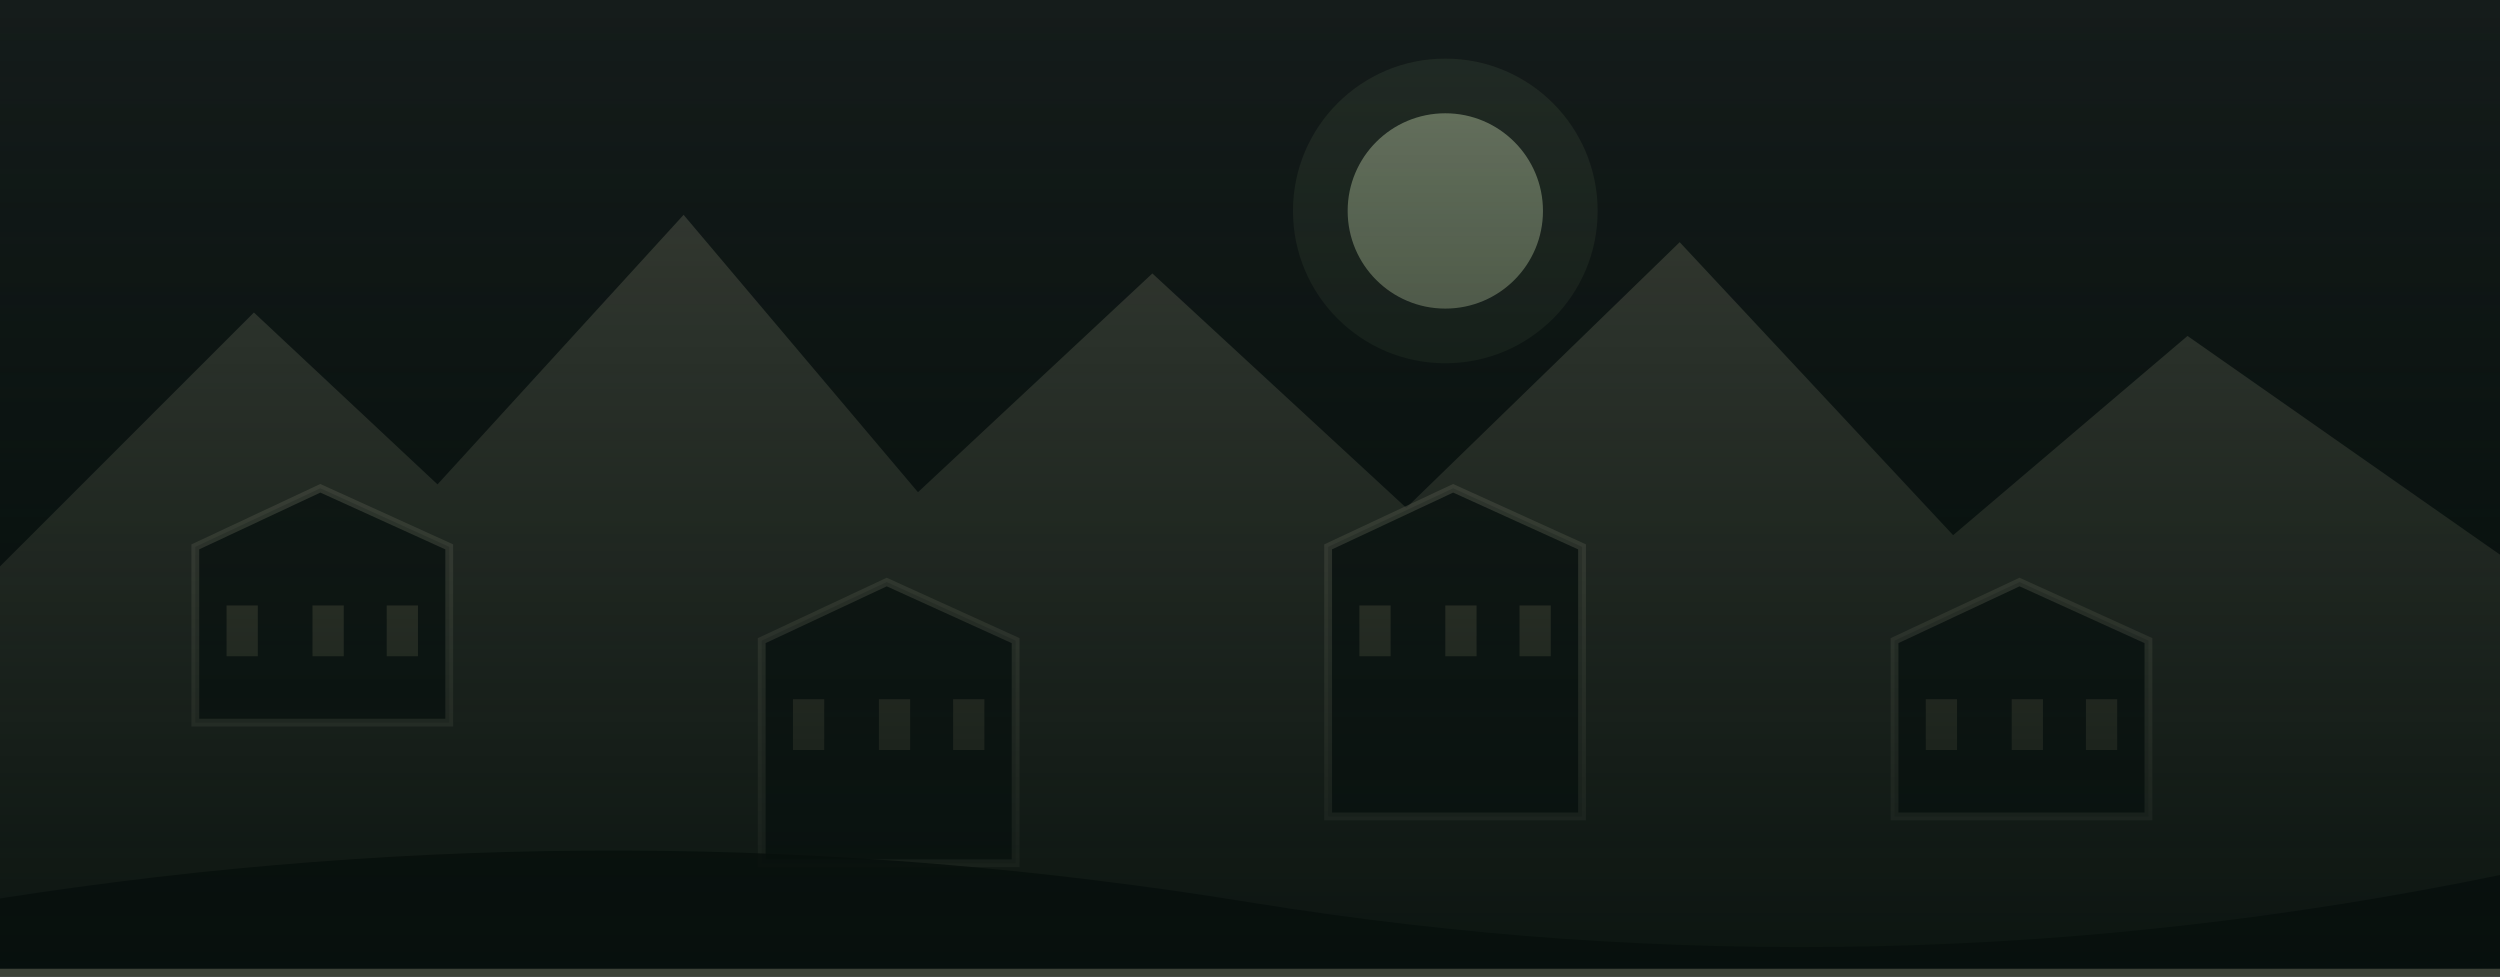
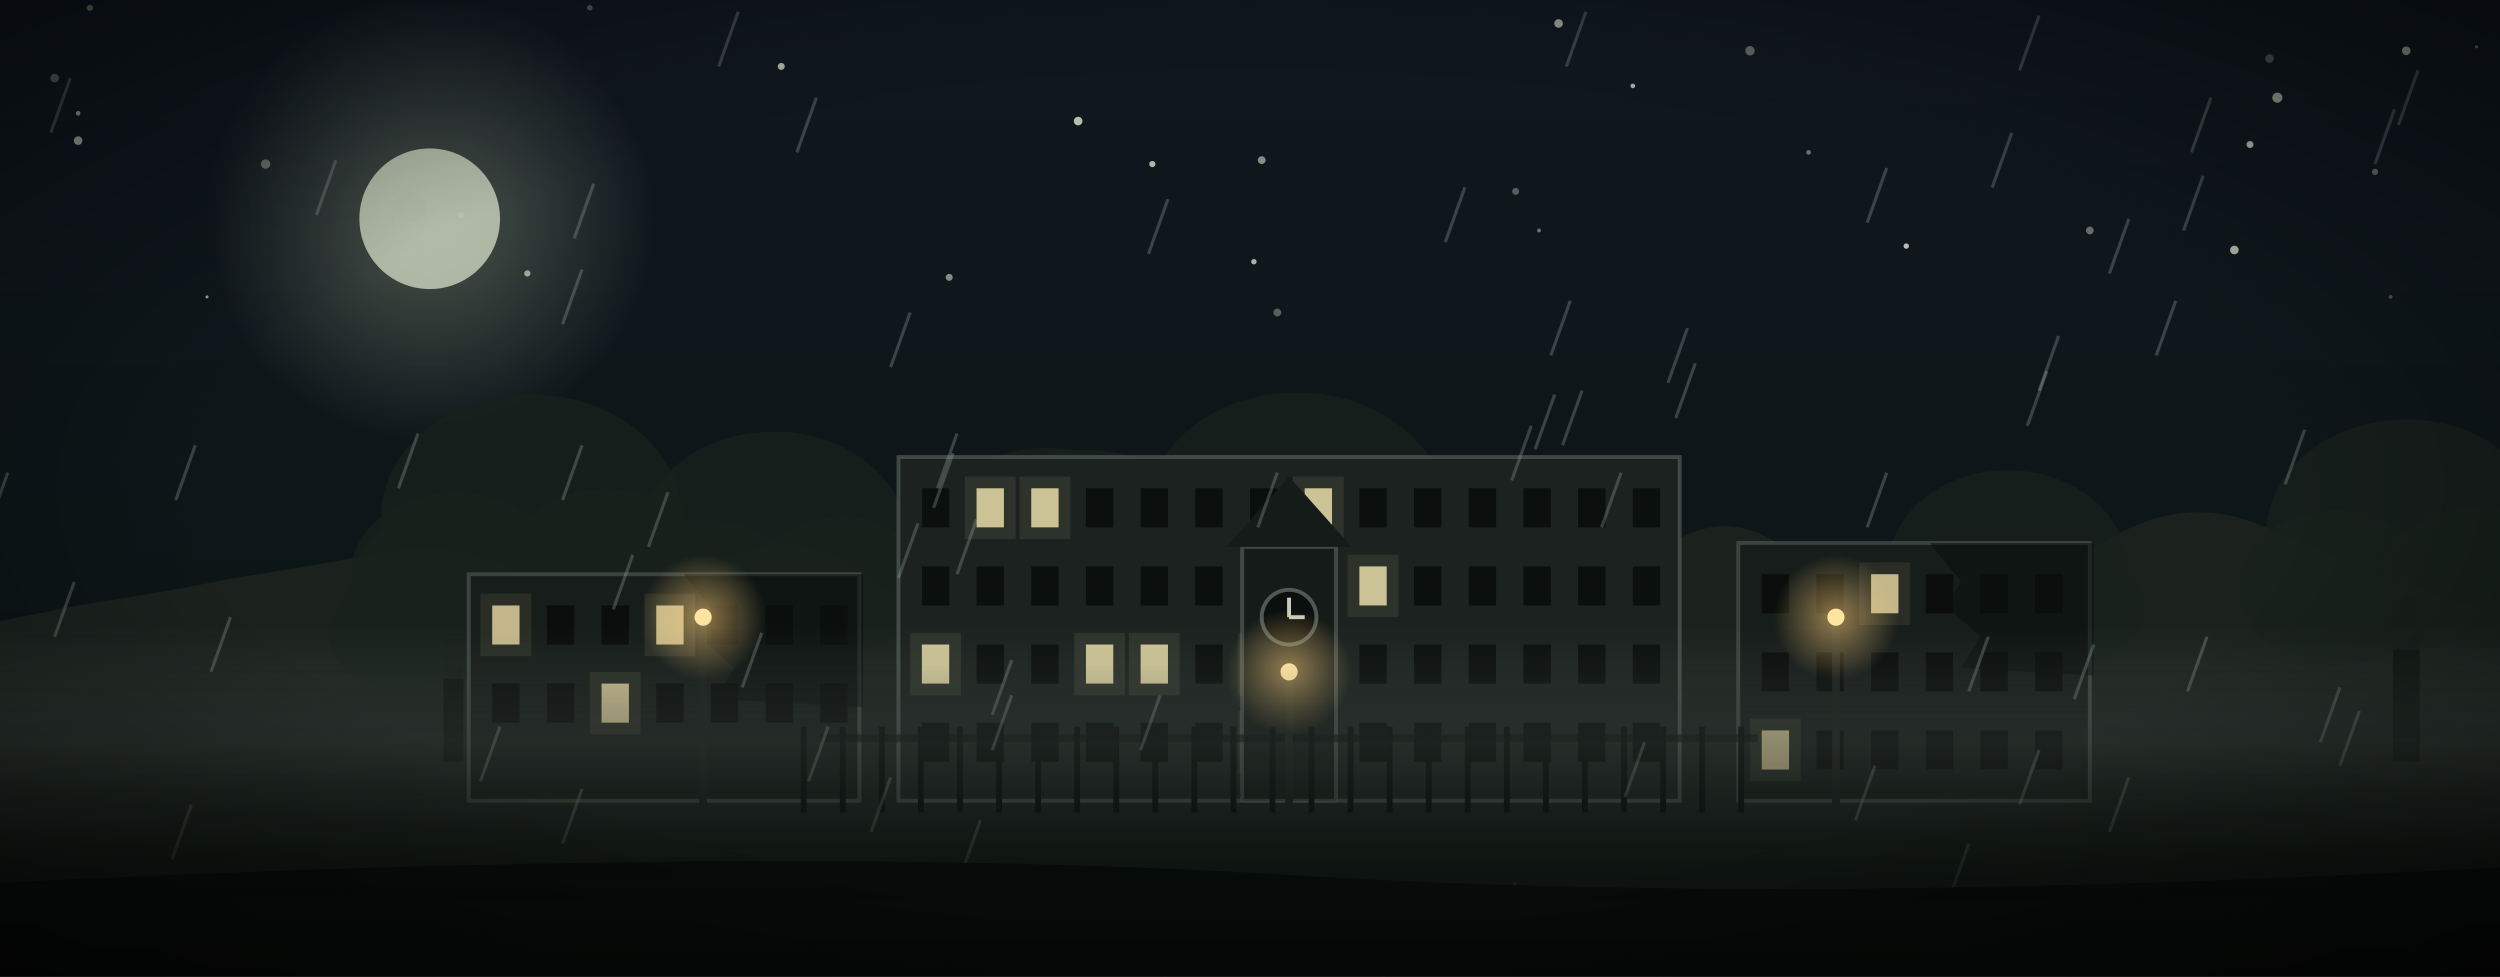
<svg xmlns="http://www.w3.org/2000/svg" viewBox="0 0 640 250" preserveAspectRatio="xMidYMid slice">
  <defs>
    <linearGradient id="sky" x2="0" y2="1">
-       <stop stop-color="#151c1b" />
-       <stop offset="1" stop-color="#07100d" />
+       <stop stop-color="#101820" />
+       <stop offset="1" stop-color="#0b1411" />
    </linearGradient>
-     <linearGradient id="fade" x2="0" y2="1">
-       <stop stop-color="#07100d" stop-opacity="0" />
-       <stop offset="1" stop-color="#07100d" stop-opacity=".9" />
+     <radialGradient id="moonGlow">
+       <stop stop-color="#d9e8bd" stop-opacity=".30" />
+       <stop offset="1" stop-color="#d9e8bd" stop-opacity="0" />
+     </radialGradient>
+     <linearGradient id="fogBand" x2="0" y2="1">
+       <stop stop-color="#87908a" stop-opacity="0" />
+       <stop offset=".5" stop-color="#87908a" stop-opacity=".55" />
+       <stop offset="1" stop-color="#87908a" stop-opacity="0" />
    </linearGradient>
+     <linearGradient id="ground" x2="0" y2="1">
+       <stop stop-color="#0b120e" stop-opacity="0" />
+       <stop offset="1" stop-color="#050806" stop-opacity=".95" />
+     </linearGradient>
+     <radialGradient id="vig" cx=".5" cy=".5" r=".75">
+       <stop offset=".55" stop-color="#000" stop-opacity="0" />
+       <stop offset="1" stop-color="#000" stop-opacity=".62" />
+     </radialGradient>
+     <radialGradient id="glow">
+       <stop stop-color="#ffcf7a" stop-opacity=".55" />
+       <stop offset="1" stop-color="#ffcf7a" stop-opacity="0" />
+     </radialGradient>
  </defs>
  <rect width="640" height="250" fill="url(#sky)" />
-   <circle cx="370" cy="54" r="25" fill="#d9e8bd" opacity=".42" />
-   <circle cx="370" cy="54" r="39" fill="#c4e2a1" opacity=".08" />
-   <path d="M0 145 L65 80 112 124 175 55 235 126 295 70 360 130 430 62 500 137 560 86 640 142 640 250 0 250Z" fill="#7d806d" opacity=".38" />
-   <path d="M50 140 l32 -15 33 15 v45 h-65Z" fill="#141c19" stroke="#7d806d" stroke-opacity=".55" stroke-width="2" />
-   <path d="M58 155 h8 v13 h-8Z M80 155 h8 v13 h-8Z M99 155 h8 v13 h-8Z" fill="#d3c89b" opacity=".3" />
-   <path d="M195 164 l32 -15 33 15 v57 h-65Z" fill="#141c19" stroke="#7d806d" stroke-opacity=".55" stroke-width="2" />
-   <path d="M203 179 h8 v13 h-8Z M225 179 h8 v13 h-8Z M244 179 h8 v13 h-8Z" fill="#d3c89b" opacity=".3" />
-   <path d="M340 140 l32 -15 33 15 v69 h-65Z" fill="#141c19" stroke="#7d806d" stroke-opacity=".55" stroke-width="2" />
-   <path d="M348 155 h8 v13 h-8Z M370 155 h8 v13 h-8Z M389 155 h8 v13 h-8Z" fill="#d3c89b" opacity=".3" />
-   <path d="M485 164 l32 -15 33 15 v45 h-65Z" fill="#141c19" stroke="#7d806d" stroke-opacity=".55" stroke-width="2" />
-   <path d="M493 179 h8 v13 h-8Z M515 179 h8 v13 h-8Z M534 179 h8 v13 h-8Z" fill="#d3c89b" opacity=".3" />
-   <path d="M0 230 Q160 205 320 231 T640 224V250H0Z" fill="#050b08" opacity=".85" />
-   <rect width="640" height="250" fill="url(#fade)" />
-   <path d="M0 249H640" stroke="#7d806d" stroke-opacity=".45" stroke-width="2" />
+   <circle cx="612" cy="76" r="0.5" fill="#dfe9d0" opacity="0.30" />
+   <circle cx="535" cy="59" r="1.0" fill="#dfe9d0" opacity="0.42" />
+   <circle cx="388" cy="49" r="0.9" fill="#dfe9d0" opacity="0.34" />
+   <circle cx="276" cy="31" r="1.1" fill="#dfe9d0" opacity="0.80" />
+   <circle cx="608" cy="44" r="0.8" fill="#dfe9d0" opacity="0.40" />
+   <circle cx="23" cy="2" r="0.8" fill="#dfe9d0" opacity="0.43" />
+   <circle cx="243" cy="71" r="0.9" fill="#dfe9d0" opacity="0.56" />
+   <circle cx="151" cy="2" r="0.7" fill="#dfe9d0" opacity="0.33" />
+   <circle cx="327" cy="80" r="1.0" fill="#dfe9d0" opacity="0.35" />
+   <circle cx="572" cy="64" r="1.1" fill="#dfe9d0" opacity="0.75" />
+   <circle cx="488" cy="63" r="0.7" fill="#dfe9d0" opacity="0.79" />
+   <circle cx="616" cy="13" r="1.1" fill="#dfe9d0" opacity="0.64" />
+   <circle cx="295" cy="42" r="0.8" fill="#dfe9d0" opacity="0.76" />
+   <circle cx="321" cy="67" r="0.7" fill="#dfe9d0" opacity="0.74" />
+   <circle cx="576" cy="37" r="0.9" fill="#dfe9d0" opacity="0.76" />
+   <circle cx="463" cy="39" r="0.6" fill="#dfe9d0" opacity="0.43" />
+   <circle cx="448" cy="13" r="1.2" fill="#dfe9d0" opacity="0.40" />
+   <circle cx="583" cy="25" r="1.3" fill="#dfe9d0" opacity="0.64" />
+   <circle cx="323" cy="41" r="1.0" fill="#dfe9d0" opacity="0.57" />
+   <circle cx="200" cy="17" r="0.9" fill="#dfe9d0" opacity="0.76" />
+   <circle cx="399" cy="6" r="1.1" fill="#dfe9d0" opacity="0.65" />
+   <circle cx="581" cy="15" r="1.1" fill="#dfe9d0" opacity="0.28" />
+   <circle cx="418" cy="22" r="0.6" fill="#dfe9d0" opacity="0.73" />
+   <circle cx="68" cy="42" r="1.2" fill="#dfe9d0" opacity="0.38" />
+   <circle cx="135" cy="70" r="0.8" fill="#dfe9d0" opacity="0.64" />
+   <circle cx="20" cy="29" r="0.6" fill="#dfe9d0" opacity="0.62" />
+   <circle cx="53" cy="76" r="0.4" fill="#dfe9d0" opacity="0.65" />
+   <circle cx="14" cy="20" r="1.1" fill="#dfe9d0" opacity="0.34" />
+   <circle cx="118" cy="55" r="0.7" fill="#dfe9d0" opacity="0.27" />
+   <circle cx="634" cy="12" r="0.4" fill="#dfe9d0" opacity="0.44" />
+   <circle cx="394" cy="59" r="0.5" fill="#dfe9d0" opacity="0.44" />
+   <circle cx="20" cy="36" r="1.1" fill="#dfe9d0" opacity="0.66" />
+   <circle cx="110" cy="56" r="57.6" fill="url(#moonGlow)" />
+   <circle cx="110" cy="56" r="18" fill="#cfd8c2" opacity=".78" />
+   <circle cx="105" cy="53" r="4.0" fill="#aab4a0" opacity=".25" />
+   <path d="M0 250 L0 159 Q0 159 20 155 Q40 152 60 148 Q80 145 100 141 Q120 138 140 150 Q160 163 180 147 Q200 132 220 146 Q240 161 260 165 Q280 169 300 166 Q320 163 340 141 Q360 118 380 143 Q400 167 420 146 Q440 125 460 143 Q480 161 500 155 Q520 149 540 138 Q560 126 580 135 Q600 143 620 151 Q640 160 660 152 L640 250Z" fill="#1d241f" opacity="0.9" />
+   <rect x="194.7" y="153.8" width="6.6" height="41.2" fill="#0d130f" opacity="0.8" />
+   <ellipse cx="198" cy="138.9" rx="34.6" ry="28.4" fill="#18211b" opacity="0.8" />
+   <ellipse cx="180.7" cy="152.1" rx="24.2" ry="19.0" fill="#18211b" opacity="0.8" />
+   <ellipse cx="215.3" cy="149.6" rx="22.5" ry="17.3" fill="#18211b" opacity="0.8" />
+   <rect x="132.3" y="149.1" width="7.3" height="45.9" fill="#0d130f" opacity="0.8" />
+   <ellipse cx="136" cy="132.6" rx="38.5" ry="31.6" fill="#18211b" opacity="0.8" />
+   <ellipse cx="116.7" cy="147.3" rx="27.0" ry="21.2" fill="#18211b" opacity="0.8" />
+   <ellipse cx="155.3" cy="144.5" rx="25.0" ry="19.3" fill="#18211b" opacity="0.8" />
+   <rect x="612.6" y="152.2" width="6.8" height="42.8" fill="#0d130f" opacity="0.8" />
+   <ellipse cx="616" cy="136.9" rx="35.9" ry="29.5" fill="#18211b" opacity="0.8" />
+   <ellipse cx="598.0" cy="150.5" rx="25.1" ry="19.8" fill="#18211b" opacity="0.8" />
+   <ellipse cx="634.0" cy="148.0" rx="23.3" ry="18.0" fill="#18211b" opacity="0.8" />
+   <rect x="274.9" y="156.0" width="6.2" height="39.0" fill="#0d130f" opacity="0.8" />
+   <ellipse cx="278" cy="142.0" rx="32.7" ry="26.8" fill="#18211b" opacity="0.8" />
+   <ellipse cx="261.6" cy="154.5" rx="22.9" ry="18.0" fill="#18211b" opacity="0.8" />
+   <ellipse cx="294.4" cy="152.2" rx="21.3" ry="16.4" fill="#18211b" opacity="0.8" />
+   <rect x="369.5" y="164.1" width="4.9" height="30.9" fill="#0d130f" opacity="0.8" />
+   <ellipse cx="372" cy="153.0" rx="26.0" ry="21.3" fill="#18211b" opacity="0.8" />
+   <ellipse cx="359.0" cy="162.9" rx="18.2" ry="14.3" fill="#18211b" opacity="0.8" />
+   <ellipse cx="385.0" cy="161.0" rx="16.9" ry="13.0" fill="#18211b" opacity="0.8" />
+   <rect x="264.9" y="155.8" width="6.3" height="39.2" fill="#0d130f" opacity="0.8" />
+   <ellipse cx="268" cy="141.7" rx="32.9" ry="27.0" fill="#18211b" opacity="0.8" />
+   <ellipse cx="251.5" cy="154.2" rx="23.0" ry="18.1" fill="#18211b" opacity="0.8" />
+   <ellipse cx="284.5" cy="151.9" rx="21.4" ry="16.5" fill="#18211b" opacity="0.8" />
+   <rect x="113.5" y="163.4" width="5.1" height="31.6" fill="#0d130f" opacity="0.8" />
+   <ellipse cx="116" cy="152.0" rx="26.6" ry="21.8" fill="#18211b" opacity="0.8" />
+   <ellipse cx="102.7" cy="162.1" rx="18.6" ry="14.6" fill="#18211b" opacity="0.8" />
+   <ellipse cx="129.3" cy="160.2" rx="17.3" ry="13.3" fill="#18211b" opacity="0.8" />
+   <rect x="511.1" y="158.6" width="5.8" height="36.4" fill="#0d130f" opacity="0.8" />
+   <ellipse cx="514" cy="145.5" rx="30.6" ry="25.1" fill="#18211b" opacity="0.8" />
+   <ellipse cx="498.7" cy="157.1" rx="21.4" ry="16.8" fill="#18211b" opacity="0.8" />
+   <ellipse cx="529.3" cy="155.0" rx="19.9" ry="15.3" fill="#18211b" opacity="0.8" />
+   <rect x="328.3" y="148.9" width="7.4" height="46.1" fill="#0d130f" opacity="0.8" />
+   <ellipse cx="332" cy="132.3" rx="38.7" ry="31.8" fill="#18211b" opacity="0.8" />
+   <ellipse cx="312.6" cy="147.0" rx="27.1" ry="21.3" fill="#18211b" opacity="0.8" />
+   <ellipse cx="351.4" cy="144.3" rx="25.2" ry="19.4" fill="#18211b" opacity="0.8" />
+   <rect x="388.2" y="159.9" width="5.6" height="35.1" fill="#0d130f" opacity="0.8" />
+   <ellipse cx="391" cy="147.3" rx="29.5" ry="24.2" fill="#18211b" opacity="0.8" />
+   <ellipse cx="376.3" cy="158.5" rx="20.6" ry="16.2" fill="#18211b" opacity="0.8" />
+   <ellipse cx="405.7" cy="156.4" rx="19.1" ry="14.7" fill="#18211b" opacity="0.8" />
+   <rect x="230" y="117" width="200" height="88" fill="#1b221f" stroke="#6b756e" stroke-opacity=".5" opacity="1" />
+   <rect x="236" y="125" width="7" height="10" fill="#050807" opacity="0.75" />
+   <rect x="236" y="145" width="7" height="10" fill="#050807" opacity="0.75" />
+   <rect x="236" y="165" width="7" height="10" fill="#d3c89b" opacity="0.95" />
+   <rect x="233" y="162" width="13" height="16" fill="#d3c89b" opacity=".10" />
+   <rect x="236" y="185" width="7" height="10" fill="#050807" opacity="0.75" />
+   <rect x="250" y="125" width="7" height="10" fill="#d3c89b" opacity="0.95" />
+   <rect x="247" y="122" width="13" height="16" fill="#d3c89b" opacity=".10" />
+   <rect x="250" y="145" width="7" height="10" fill="#050807" opacity="0.75" />
+   <rect x="250" y="165" width="7" height="10" fill="#050807" opacity="0.75" />
+   <rect x="250" y="185" width="7" height="10" fill="#050807" opacity="0.75" />
+   <rect x="264" y="125" width="7" height="10" fill="#d3c89b" opacity="0.95" />
+   <rect x="261" y="122" width="13" height="16" fill="#d3c89b" opacity=".10" />
+   <rect x="264" y="145" width="7" height="10" fill="#050807" opacity="0.75" />
+   <rect x="264" y="165" width="7" height="10" fill="#050807" opacity="0.75" />
+   <rect x="264" y="185" width="7" height="10" fill="#050807" opacity="0.75" />
+   <rect x="278" y="125" width="7" height="10" fill="#050807" opacity="0.75" />
+   <rect x="278" y="145" width="7" height="10" fill="#050807" opacity="0.75" />
+   <rect x="278" y="165" width="7" height="10" fill="#d3c89b" opacity="0.95" />
+   <rect x="275" y="162" width="13" height="16" fill="#d3c89b" opacity=".10" />
+   <rect x="278" y="185" width="7" height="10" fill="#050807" opacity="0.75" />
+   <rect x="292" y="125" width="7" height="10" fill="#050807" opacity="0.75" />
+   <rect x="292" y="145" width="7" height="10" fill="#050807" opacity="0.75" />
+   <rect x="292" y="165" width="7" height="10" fill="#d3c89b" opacity="0.95" />
+   <rect x="289" y="162" width="13" height="16" fill="#d3c89b" opacity=".10" />
+   <rect x="292" y="185" width="7" height="10" fill="#050807" opacity="0.75" />
+   <rect x="306" y="125" width="7" height="10" fill="#050807" opacity="0.75" />
+   <rect x="306" y="145" width="7" height="10" fill="#050807" opacity="0.75" />
+   <rect x="306" y="165" width="7" height="10" fill="#050807" opacity="0.75" />
+   <rect x="306" y="185" width="7" height="10" fill="#050807" opacity="0.75" />
+   <rect x="320" y="125" width="7" height="10" fill="#050807" opacity="0.75" />
+   <rect x="320" y="145" width="7" height="10" fill="#050807" opacity="0.75" />
+   <rect x="320" y="165" width="7" height="10" fill="#d3c89b" opacity="0.95" />
+   <rect x="317" y="162" width="13" height="16" fill="#d3c89b" opacity=".10" />
+   <rect x="320" y="185" width="7" height="10" fill="#d3c89b" opacity="0.95" />
+   <rect x="317" y="182" width="13" height="16" fill="#d3c89b" opacity=".10" />
+   <rect x="334" y="125" width="7" height="10" fill="#d3c89b" opacity="0.95" />
+   <rect x="331" y="122" width="13" height="16" fill="#d3c89b" opacity=".10" />
+   <rect x="334" y="145" width="7" height="10" fill="#050807" opacity="0.75" />
+   <rect x="334" y="165" width="7" height="10" fill="#050807" opacity="0.75" />
+   <rect x="334" y="185" width="7" height="10" fill="#050807" opacity="0.75" />
+   <rect x="348" y="125" width="7" height="10" fill="#050807" opacity="0.75" />
+   <rect x="348" y="145" width="7" height="10" fill="#d3c89b" opacity="0.95" />
+   <rect x="345" y="142" width="13" height="16" fill="#d3c89b" opacity=".10" />
+   <rect x="348" y="165" width="7" height="10" fill="#050807" opacity="0.75" />
+   <rect x="348" y="185" width="7" height="10" fill="#050807" opacity="0.75" />
+   <rect x="362" y="125" width="7" height="10" fill="#050807" opacity="0.75" />
+   <rect x="362" y="145" width="7" height="10" fill="#050807" opacity="0.75" />
+   <rect x="362" y="165" width="7" height="10" fill="#050807" opacity="0.75" />
+   <rect x="362" y="185" width="7" height="10" fill="#050807" opacity="0.75" />
+   <rect x="376" y="125" width="7" height="10" fill="#050807" opacity="0.75" />
+   <rect x="376" y="145" width="7" height="10" fill="#050807" opacity="0.75" />
+   <rect x="376" y="165" width="7" height="10" fill="#050807" opacity="0.75" />
+   <rect x="376" y="185" width="7" height="10" fill="#050807" opacity="0.75" />
+   <rect x="390" y="125" width="7" height="10" fill="#050807" opacity="0.75" />
+   <rect x="390" y="145" width="7" height="10" fill="#050807" opacity="0.75" />
+   <rect x="390" y="165" width="7" height="10" fill="#050807" opacity="0.75" />
+   <rect x="390" y="185" width="7" height="10" fill="#050807" opacity="0.75" />
+   <rect x="404" y="125" width="7" height="10" fill="#050807" opacity="0.75" />
+   <rect x="404" y="145" width="7" height="10" fill="#050807" opacity="0.75" />
+   <rect x="404" y="165" width="7" height="10" fill="#050807" opacity="0.75" />
+   <rect x="404" y="185" width="7" height="10" fill="#050807" opacity="0.75" />
+   <rect x="418" y="125" width="7" height="10" fill="#050807" opacity="0.75" />
+   <rect x="418" y="145" width="7" height="10" fill="#050807" opacity="0.75" />
+   <rect x="418" y="165" width="7" height="10" fill="#050807" opacity="0.75" />
+   <rect x="418" y="185" width="7" height="10" fill="#050807" opacity="0.75" />
+   <rect x="318" y="140" width="24" height="65" fill="#151b18" stroke="#6b756e" stroke-opacity=".5" />
+   <path d="M314 140 L330 122 L346 140Z" fill="#151b18" />
+   <circle cx="330" cy="158" r="7" fill="#0b0f0d" stroke="#6b756e" stroke-opacity=".7" />
+   <path d="M330 158 L330 153 M330 158 L334 158" stroke="#c6cdb9" stroke-width="1" />
+   <rect x="120" y="147" width="100" height="58" fill="#171d1a" stroke="#5e6862" stroke-opacity=".5" opacity="1" />
+   <rect x="126" y="155" width="7" height="10" fill="#c9bd8f" opacity="0.95" />
+   <rect x="123" y="152" width="13" height="16" fill="#c9bd8f" opacity=".10" />
+   <rect x="126" y="175" width="7" height="10" fill="#050807" opacity="0.75" />
+   <rect x="140" y="155" width="7" height="10" fill="#050807" opacity="0.75" />
+   <rect x="140" y="175" width="7" height="10" fill="#050807" opacity="0.75" />
+   <rect x="154" y="155" width="7" height="10" fill="#050807" opacity="0.75" />
+   <rect x="154" y="175" width="7" height="10" fill="#c9bd8f" opacity="0.95" />
+   <rect x="151" y="172" width="13" height="16" fill="#c9bd8f" opacity=".10" />
+   <rect x="168" y="155" width="7" height="10" fill="#c9bd8f" opacity="0.95" />
+   <rect x="165" y="152" width="13" height="16" fill="#c9bd8f" opacity=".10" />
+   <rect x="168" y="175" width="7" height="10" fill="#050807" opacity="0.75" />
+   <rect x="182" y="155" width="7" height="10" fill="#050807" opacity="0.75" />
+   <rect x="182" y="175" width="7" height="10" fill="#050807" opacity="0.75" />
+   <rect x="196" y="155" width="7" height="10" fill="#050807" opacity="0.75" />
+   <rect x="196" y="175" width="7" height="10" fill="#050807" opacity="0.75" />
+   <rect x="210" y="155" width="7" height="10" fill="#050807" opacity="0.75" />
+   <rect x="210" y="175" width="7" height="10" fill="#050807" opacity="0.75" />
+   <path d="M175 147 l8 10 l-4 6 l9 8 l-5 8 L221 181 L221 147Z" fill="#0a0f0d" opacity=".55" />
+   <rect x="445" y="139" width="90" height="66" fill="#171d1a" stroke="#5e6862" stroke-opacity=".5" opacity="1" />
+   <rect x="451" y="147" width="7" height="10" fill="#050807" opacity="0.75" />
+   <rect x="451" y="167" width="7" height="10" fill="#050807" opacity="0.75" />
+   <rect x="451" y="187" width="7" height="10" fill="#c9bd8f" opacity="0.95" />
+   <rect x="448" y="184" width="13" height="16" fill="#c9bd8f" opacity=".10" />
+   <rect x="465" y="147" width="7" height="10" fill="#050807" opacity="0.75" />
+   <rect x="465" y="167" width="7" height="10" fill="#050807" opacity="0.75" />
+   <rect x="465" y="187" width="7" height="10" fill="#050807" opacity="0.75" />
+   <rect x="479" y="147" width="7" height="10" fill="#c9bd8f" opacity="0.95" />
+   <rect x="476" y="144" width="13" height="16" fill="#c9bd8f" opacity=".10" />
+   <rect x="479" y="167" width="7" height="10" fill="#050807" opacity="0.75" />
+   <rect x="479" y="187" width="7" height="10" fill="#050807" opacity="0.75" />
+   <rect x="493" y="147" width="7" height="10" fill="#050807" opacity="0.75" />
+   <rect x="493" y="167" width="7" height="10" fill="#050807" opacity="0.75" />
+   <rect x="493" y="187" width="7" height="10" fill="#050807" opacity="0.75" />
+   <rect x="507" y="147" width="7" height="10" fill="#050807" opacity="0.75" />
+   <rect x="507" y="167" width="7" height="10" fill="#050807" opacity="0.75" />
+   <rect x="507" y="187" width="7" height="10" fill="#050807" opacity="0.75" />
+   <rect x="521" y="147" width="7" height="10" fill="#050807" opacity="0.75" />
+   <rect x="521" y="167" width="7" height="10" fill="#050807" opacity="0.75" />
+   <rect x="521" y="187" width="7" height="10" fill="#050807" opacity="0.75" />
+   <path d="M494 139 l8 10 l-4 6 l9 8 l-5 8 L536 173 L536 139Z" fill="#0a0f0d" opacity=".55" />
+   <rect x="210" y="188" width="240" height="2" fill="#0a0e0c" opacity=".6" />
+   <rect x="205" y="186" width="1.5" height="22" fill="#0a0e0c" />
+   <rect x="215" y="186" width="1.5" height="22" fill="#0a0e0c" />
+   <rect x="225" y="186" width="1.5" height="22" fill="#0a0e0c" />
+   <rect x="235" y="186" width="1.5" height="22" fill="#0a0e0c" />
+   <rect x="245" y="186" width="1.5" height="22" fill="#0a0e0c" />
+   <rect x="255" y="186" width="1.5" height="22" fill="#0a0e0c" />
+   <rect x="265" y="186" width="1.5" height="22" fill="#0a0e0c" />
+   <rect x="275" y="186" width="1.5" height="22" fill="#0a0e0c" />
+   <rect x="285" y="186" width="1.5" height="22" fill="#0a0e0c" />
+   <rect x="295" y="186" width="1.5" height="22" fill="#0a0e0c" />
+   <rect x="305" y="186" width="1.5" height="22" fill="#0a0e0c" />
+   <rect x="315" y="186" width="1.5" height="22" fill="#0a0e0c" />
+   <rect x="325" y="186" width="1.5" height="22" fill="#0a0e0c" />
+   <rect x="335" y="186" width="1.5" height="22" fill="#0a0e0c" />
+   <rect x="345" y="186" width="1.5" height="22" fill="#0a0e0c" />
+   <rect x="355" y="186" width="1.5" height="22" fill="#0a0e0c" />
+   <rect x="365" y="186" width="1.5" height="22" fill="#0a0e0c" />
+   <rect x="375" y="186" width="1.5" height="22" fill="#0a0e0c" />
+   <rect x="385" y="186" width="1.5" height="22" fill="#0a0e0c" />
+   <rect x="395" y="186" width="1.5" height="22" fill="#0a0e0c" />
+   <rect x="405" y="186" width="1.5" height="22" fill="#0a0e0c" />
+   <rect x="415" y="186" width="1.5" height="22" fill="#0a0e0c" />
+   <rect x="425" y="186" width="1.5" height="22" fill="#0a0e0c" />
+   <rect x="435" y="186" width="1.5" height="22" fill="#0a0e0c" />
+   <rect x="445" y="186" width="1.5" height="22" fill="#0a0e0c" />
+   <rect x="179" y="158" width="2" height="50" fill="#1a1f1c" />
+   <circle cx="180" cy="158" r="16" fill="url(#glow)" />
+   <circle cx="180" cy="158" r="2.2" fill="#ffe3a0" />
+   <rect x="469" y="158" width="2" height="50" fill="#1a1f1c" />
+   <circle cx="470" cy="158" r="16" fill="url(#glow)" />
+   <circle cx="470" cy="158" r="2.2" fill="#ffe3a0" />
+   <rect x="329" y="172" width="2" height="36" fill="#1a1f1c" />
+   <circle cx="330" cy="172" r="16" fill="url(#glow)" />
+   <circle cx="330" cy="172" r="2.2" fill="#ffe3a0" />
+   <rect x="0" y="160" width="640" height="60" fill="url(#fogBand)" opacity="0.35" style="color:#87908a" />
+   <path d="M19 149 l-5 14" stroke="#a9b6b0" stroke-width=".8" opacity="0.28" />
+   <path d="M564 45 l-5 14" stroke="#a9b6b0" stroke-width=".8" opacity="0.28" />
+   <path d="M327 121 l-5 14" stroke="#a9b6b0" stroke-width=".8" opacity="0.28" />
+   <path d="M259 178 l-5 14" stroke="#a9b6b0" stroke-width=".8" opacity="0.28" />
+   <path d="M599 176 l-5 14" stroke="#a9b6b0" stroke-width=".8" opacity="0.28" />
+   <path d="M302 240 l-5 14" stroke="#a9b6b0" stroke-width=".8" opacity="0.28" />
+   <path d="M212 186 l-5 14" stroke="#a9b6b0" stroke-width=".8" opacity="0.28" />
+   <path d="M421 190 l-5 14" stroke="#a9b6b0" stroke-width=".8" opacity="0.28" />
+   <path d="M545 56 l-5 14" stroke="#a9b6b0" stroke-width=".8" opacity="0.28" />
+   <path d="M398 101 l-5 14" stroke="#a9b6b0" stroke-width=".8" opacity="0.28" />
+   <path d="M427 244 l-5 14" stroke="#a9b6b0" stroke-width=".8" opacity="0.28" />
+   <path d="M406 3 l-5 14" stroke="#a9b6b0" stroke-width=".8" opacity="0.28" />
+   <path d="M297 178 l-5 14" stroke="#a9b6b0" stroke-width=".8" opacity="0.28" />
+   <path d="M565 163 l-5 14" stroke="#a9b6b0" stroke-width=".8" opacity="0.28" />
+   <path d="M522 4 l-5 14" stroke="#a9b6b0" stroke-width=".8" opacity="0.28" />
+   <path d="M604 182 l-5 14" stroke="#a9b6b0" stroke-width=".8" opacity="0.28" />
+   <path d="M388 226 l-5 14" stroke="#a9b6b0" stroke-width=".8" opacity="0.28" />
+   <path d="M566 25 l-5 14" stroke="#a9b6b0" stroke-width=".8" opacity="0.28" />
+   <path d="M522 192 l-5 14" stroke="#a9b6b0" stroke-width=".8" opacity="0.28" />
+   <path d="M128 186 l-5 14" stroke="#a9b6b0" stroke-width=".8" opacity="0.28" />
+   <path d="M375 48 l-5 14" stroke="#a9b6b0" stroke-width=".8" opacity="0.28" />
+   <path d="M515 34 l-5 14" stroke="#a9b6b0" stroke-width=".8" opacity="0.28" />
+   <path d="M392 109 l-5 14" stroke="#a9b6b0" stroke-width=".8" opacity="0.28" />
+   <path d="M162 142 l-5 14" stroke="#a9b6b0" stroke-width=".8" opacity="0.28" />
+   <path d="M299 51 l-5 14" stroke="#a9b6b0" stroke-width=".8" opacity="0.28" />
+   <path d="M619 18 l-5 14" stroke="#a9b6b0" stroke-width=".8" opacity="0.28" />
+   <path d="M2 121 l-5 14" stroke="#a9b6b0" stroke-width=".8" opacity="0.28" />
+   <path d="M536 165 l-5 14" stroke="#a9b6b0" stroke-width=".8" opacity="0.28" />
+   <path d="M483 121 l-5 14" stroke="#a9b6b0" stroke-width=".8" opacity="0.28" />
+   <path d="M432 84 l-5 14" stroke="#a9b6b0" stroke-width=".8" opacity="0.28" />
+   <path d="M171 126 l-5 14" stroke="#a9b6b0" stroke-width=".8" opacity="0.28" />
+   <path d="M18 20 l-5 14" stroke="#a9b6b0" stroke-width=".8" opacity="0.28" />
+   <path d="M483 43 l-5 14" stroke="#a9b6b0" stroke-width=".8" opacity="0.28" />
+   <path d="M480 196 l-5 14" stroke="#a9b6b0" stroke-width=".8" opacity="0.28" />
+   <path d="M259 169 l-5 14" stroke="#a9b6b0" stroke-width=".8" opacity="0.28" />
+   <path d="M504 216 l-5 14" stroke="#a9b6b0" stroke-width=".8" opacity="0.28" />
+   <path d="M86 41 l-5 14" stroke="#a9b6b0" stroke-width=".8" opacity="0.28" />
+   <path d="M244 116 l-5 14" stroke="#a9b6b0" stroke-width=".8" opacity="0.28" />
+   <path d="M189 3 l-5 14" stroke="#a9b6b0" stroke-width=".8" opacity="0.28" />
+   <path d="M357 242 l-5 14" stroke="#a9b6b0" stroke-width=".8" opacity="0.28" />
+   <path d="M235 134 l-5 14" stroke="#a9b6b0" stroke-width=".8" opacity="0.28" />
+   <path d="M245 111 l-5 14" stroke="#a9b6b0" stroke-width=".8" opacity="0.28" />
+   <path d="M557 77 l-5 14" stroke="#a9b6b0" stroke-width=".8" opacity="0.28" />
+   <path d="M415 121 l-5 14" stroke="#a9b6b0" stroke-width=".8" opacity="0.28" />
+   <path d="M345 229 l-5 14" stroke="#a9b6b0" stroke-width=".8" opacity="0.28" />
+   <path d="M49 206 l-5 14" stroke="#a9b6b0" stroke-width=".8" opacity="0.28" />
+   <path d="M195 162 l-5 14" stroke="#a9b6b0" stroke-width=".8" opacity="0.28" />
+   <path d="M509 163 l-5 14" stroke="#a9b6b0" stroke-width=".8" opacity="0.28" />
+   <path d="M251 210 l-5 14" stroke="#a9b6b0" stroke-width=".8" opacity="0.28" />
+   <path d="M59 158 l-5 14" stroke="#a9b6b0" stroke-width=".8" opacity="0.28" />
+   <path d="M250 133 l-5 14" stroke="#a9b6b0" stroke-width=".8" opacity="0.28" />
+   <path d="M545 199 l-5 14" stroke="#a9b6b0" stroke-width=".8" opacity="0.28" />
+   <path d="M402 77 l-5 14" stroke="#a9b6b0" stroke-width=".8" opacity="0.28" />
+   <path d="M149 114 l-5 14" stroke="#a9b6b0" stroke-width=".8" opacity="0.28" />
+   <path d="M149 69 l-5 14" stroke="#a9b6b0" stroke-width=".8" opacity="0.28" />
+   <path d="M613 28 l-5 14" stroke="#a9b6b0" stroke-width=".8" opacity="0.28" />
+   <path d="M524 95 l-5 14" stroke="#a9b6b0" stroke-width=".8" opacity="0.28" />
+   <path d="M233 80 l-5 14" stroke="#a9b6b0" stroke-width=".8" opacity="0.28" />
+   <path d="M50 114 l-5 14" stroke="#a9b6b0" stroke-width=".8" opacity="0.28" />
+   <path d="M107 111 l-5 14" stroke="#a9b6b0" stroke-width=".8" opacity="0.28" />
+   <path d="M187 224 l-5 14" stroke="#a9b6b0" stroke-width=".8" opacity="0.28" />
+   <path d="M590 110 l-5 14" stroke="#a9b6b0" stroke-width=".8" opacity="0.28" />
+   <path d="M409 232 l-5 14" stroke="#a9b6b0" stroke-width=".8" opacity="0.28" />
+   <path d="M209 25 l-5 14" stroke="#a9b6b0" stroke-width=".8" opacity="0.28" />
+   <path d="M152 47 l-5 14" stroke="#a9b6b0" stroke-width=".8" opacity="0.28" />
+   <path d="M434 93 l-5 14" stroke="#a9b6b0" stroke-width=".8" opacity="0.28" />
+   <path d="M228 199 l-5 14" stroke="#a9b6b0" stroke-width=".8" opacity="0.28" />
+   <path d="M149 202 l-5 14" stroke="#a9b6b0" stroke-width=".8" opacity="0.28" />
+   <path d="M405 100 l-5 14" stroke="#a9b6b0" stroke-width=".8" opacity="0.28" />
+   <path d="M527 86 l-5 14" stroke="#a9b6b0" stroke-width=".8" opacity="0.28" />
+   <path d="M0 250 L0 226 Q200 216 330 224 T640 222 L640 250Z" fill="#070b09" />
+   <rect y="170" width="640" height="80" fill="url(#ground)" />
+   <rect width="640" height="250" fill="url(#vig)" />
</svg>
